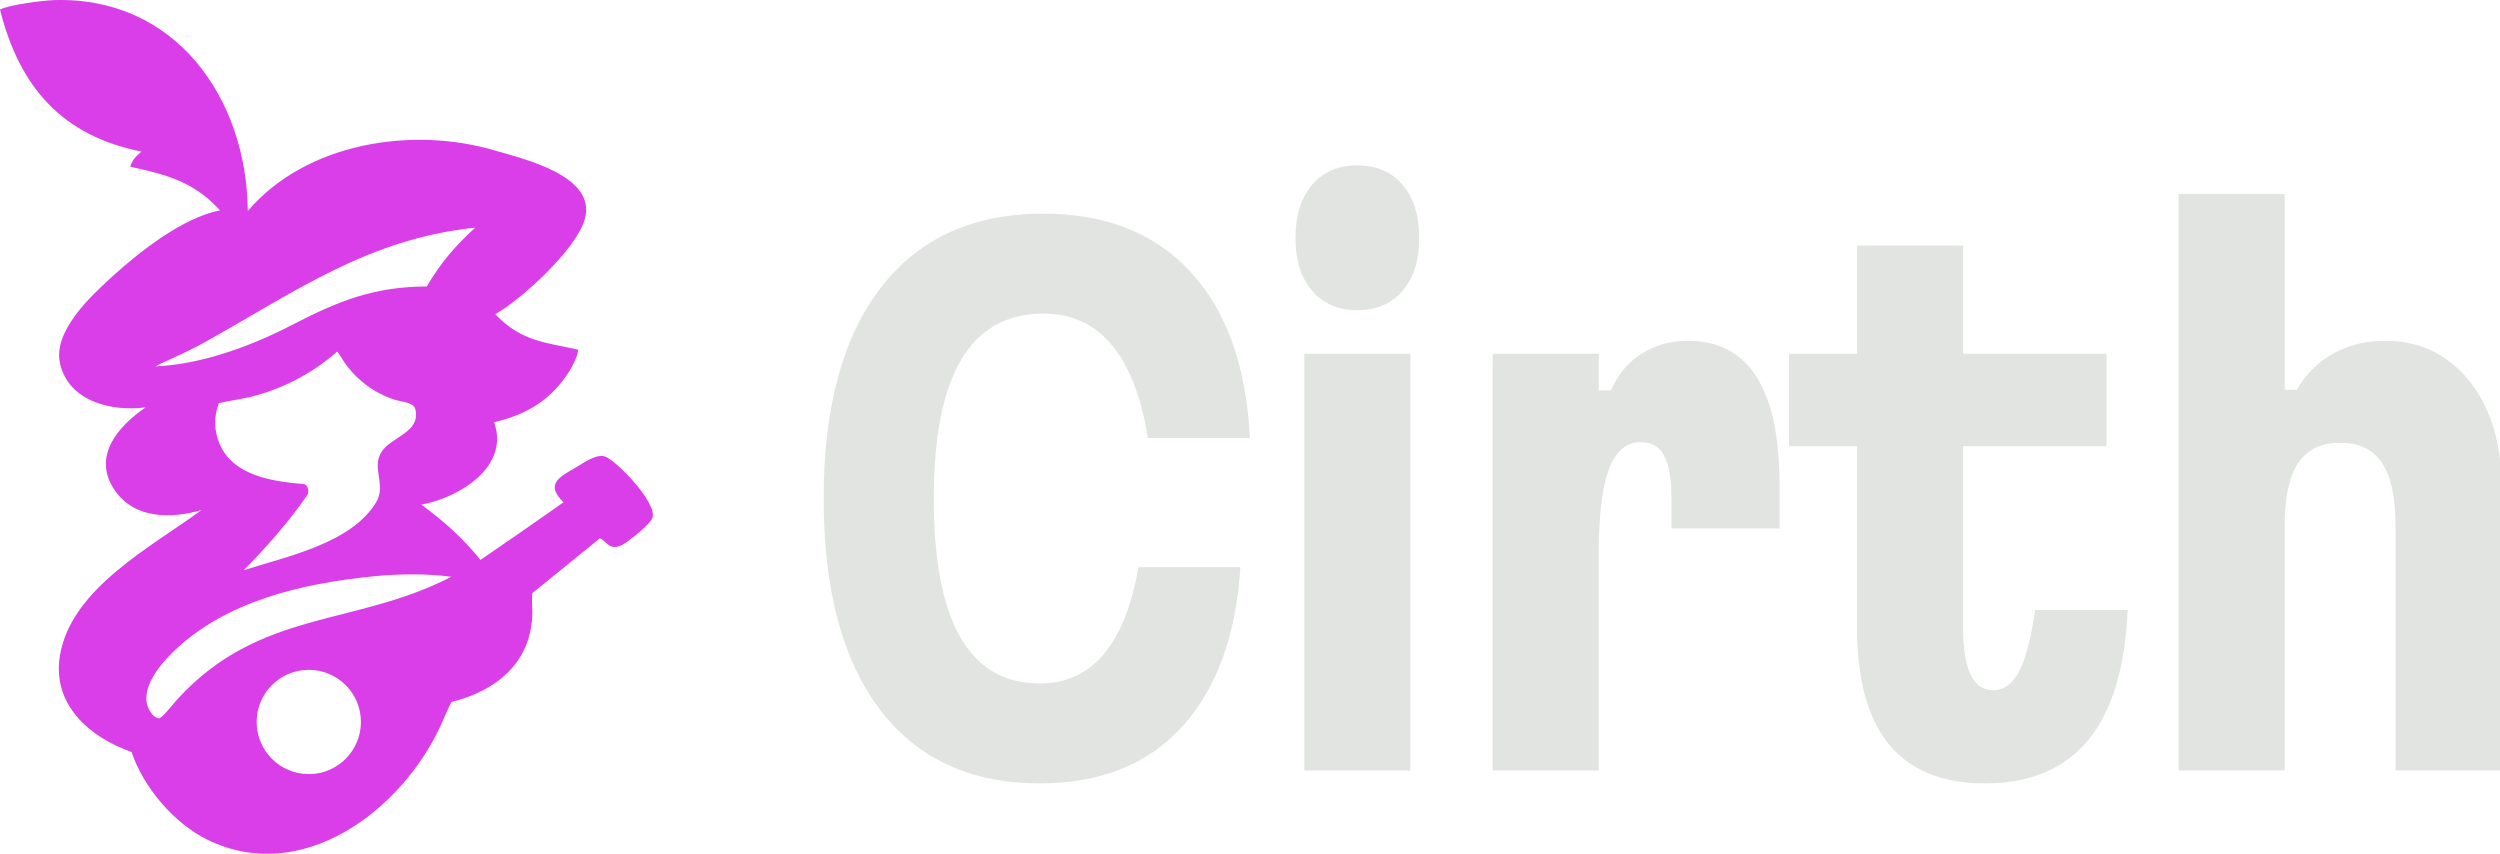
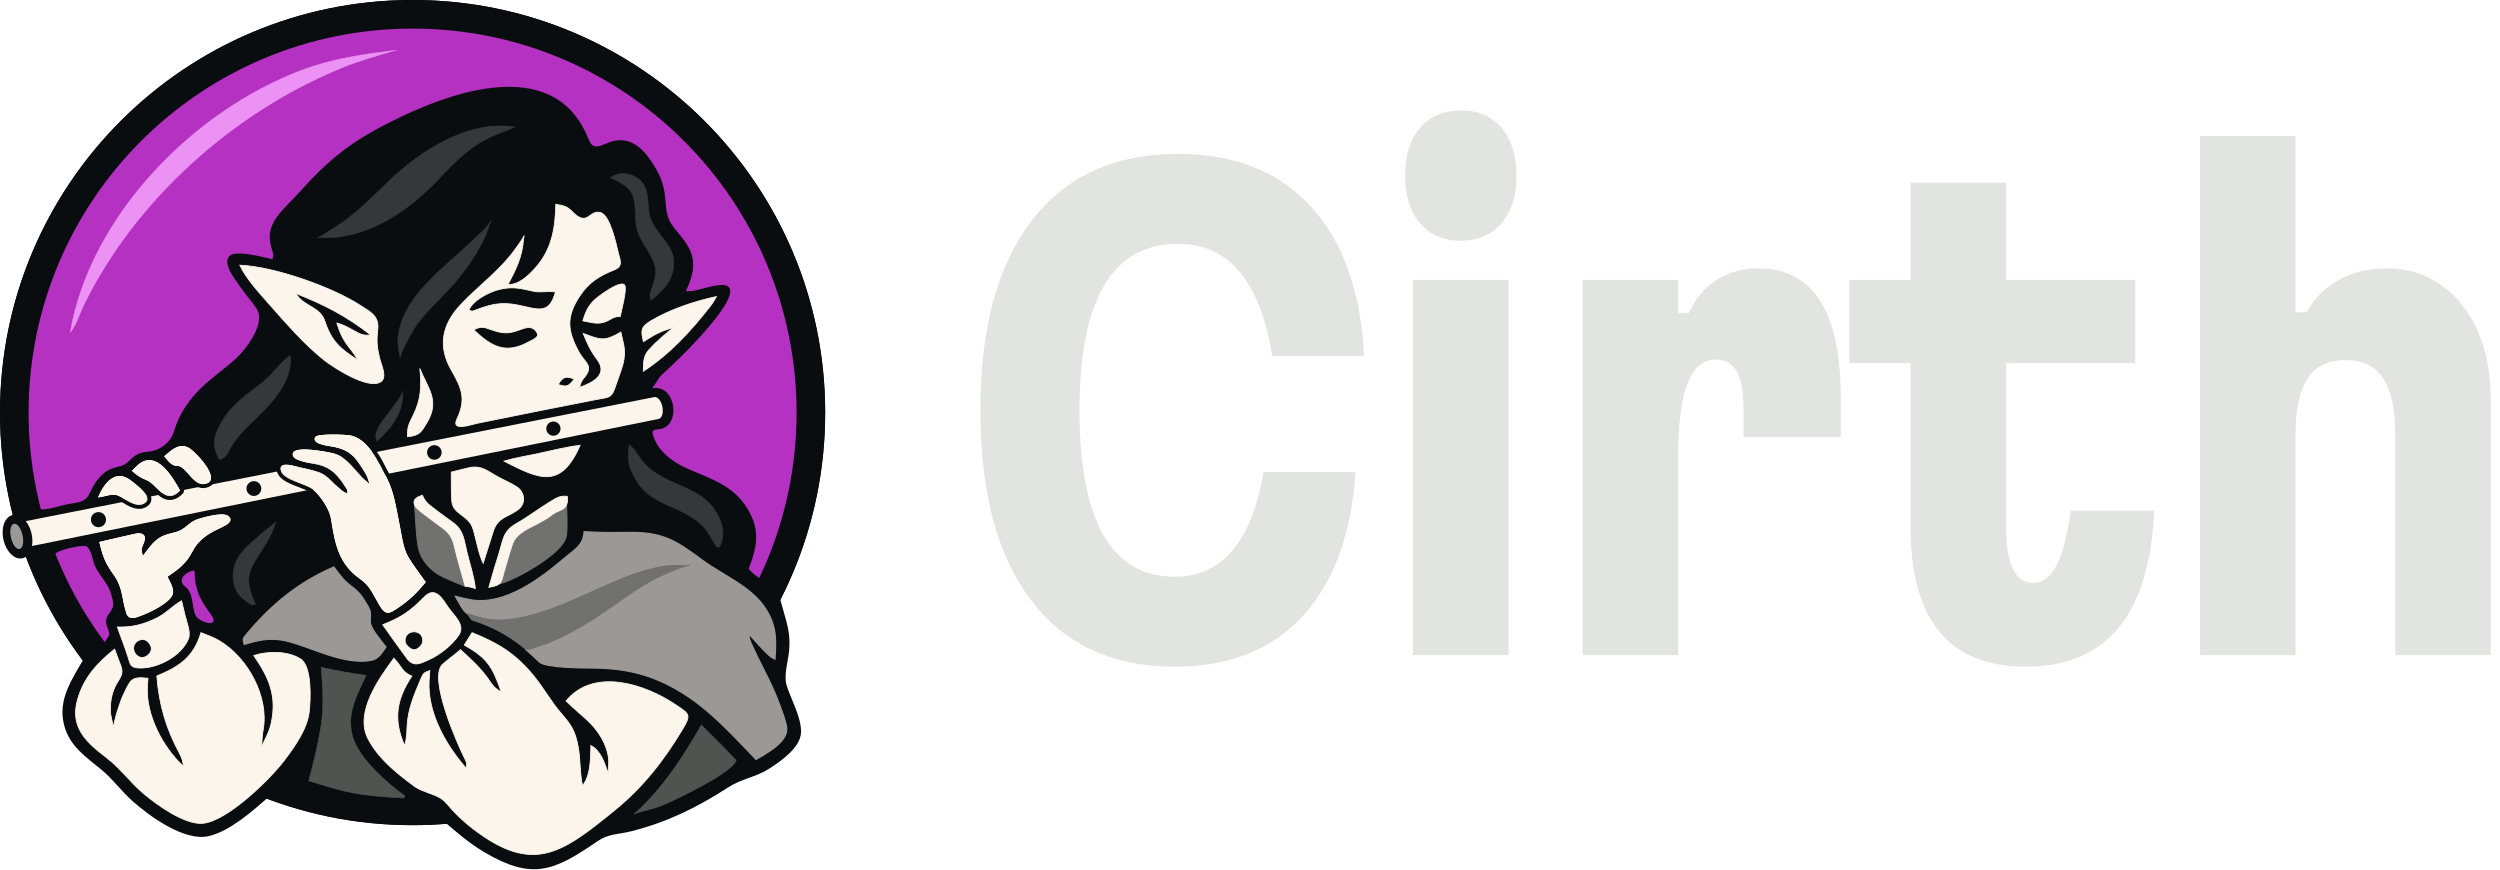
- <svg xmlns="http://www.w3.org/2000/svg" width="316.235" height="108" viewBox="0 0 316.235 108" fill="none" role="img" aria-label="Cirth">
-   <g transform="translate(0 0) scale(0.27) translate(-108.06 -56.004)" fill="#D93EE9">
-     <path d="M133.41 56.05C190.4 54.31 223.68 102.16 224.15 154.85C251.52 122.78 301.18 115.08 339.86 126.49C353.45 130.5 388.11 138.41 381.96 158.95C377.68 173.25 352.12 196.42 340.09 203.19C352.15 215.96 363.6 216.43 378.88 219.81C378.95 222.41 376.17 227.76 374.77 229.95C366.21 243.38 354.82 250.28 339.54 253.8C347.04 274.77 322.98 289.23 305.49 292.42C316.76 300.87 324.38 307.57 333.16 318.32C346.2 309.43 359.17 300.43 372.08 291.33C363.2 282.8 370.25 279.42 377.97 274.93C381.52 272.86 387.23 268.6 391.44 269.85C396.24 271.27 416.37 291.64 413.69 298.76C412.6 301.67 402.25 310.02 399.35 311.39C393.31 314.24 392.17 309.26 389.07 308.22C378.58 316.76 368.05 325.27 357.55 333.81C356.96 335.17 357.49 340.79 357.47 342.74C357.27 366.22 340.78 379.61 319.6 384.86C317.9 387.95 315.97 392.78 314.43 396.11C296.06 435.79 249.52 471.11 205.13 449.36C189.58 441.73 175.14 424.71 169.71 408.32C150.03 401.43 132.44 386.16 136.11 363.31C141.19 331.74 179.05 312.21 202.46 294.97C188.36 299.04 171.16 299.27 161.86 285.74C150.96 269.88 163.33 255.74 176.29 246.85C160.15 248.99 139.99 243.92 136.15 226.11C132.93 211.19 150.45 194.85 160.44 185.76C173.56 173.83 193.59 158.02 211.13 154.54C199.06 141.21 185.78 137.64 169.07 134.14C170.36 130.41 171.41 129.68 174.33 126.99C137.56 119.77 117.22 97.12 108.06 60.49C112.22 58.25 128.19 56.2 133.41 56.05ZM210.59 244.91C208.15 251.12 208.32 258.04 211.01 264.14C217.61 279.16 236.11 281.56 250.34 282.79C252.29 282.96 253.07 286.42 252.06 287.89C243.39 300.49 232.98 312.28 222.23 323.15C242.33 316.71 272.61 310.61 284.27 291.35C289.19 283.23 281.95 275.37 286.8 267.72C291.33 260.58 305.42 258.59 302.61 247.59C301.8 244.44 295.98 244.22 293.05 243.29C283.64 240.3 275.5 234.27 269.75 226.24C269.23 225.52 266.48 221.02 265.99 220.73C254.3 231.03 240.28 238.32 225.14 242.01C220.62 243.11 214.46 243.87 210.59 244.91ZM191.14 383.62C229.92 341.27 274.23 349.66 319.47 326.22C308.04 324.64 294.29 324.87 282.82 326.02C249.44 329.38 213.13 337.64 188.51 362.07C182.08 368.45 171.99 380.84 179 390.18C179.98 391.48 181.03 392.38 182.68 392.55C184.48 391.88 189.32 385.61 191.14 383.62ZM180.92 227.65C202.33 226.75 225.62 218.2 244.44 208.46C266.46 197.07 282.92 190.33 308.02 190.21C314.64 179 321.03 171.47 330.67 162.68C281.53 167.71 247.38 191.94 205.97 215.24C200.26 218.45 194.39 221.36 188.41 224.04C186.86 224.74 181.91 227.02 180.92 227.65ZM252.72 418.67C266.22 418.67 277.15 407.73 277.15 394.24C277.15 380.75 266.22 369.81 252.72 369.81C239.23 369.81 228.3 380.75 228.3 394.24C228.3 407.73 239.23 418.67 252.72 418.67Z" />
+ <svg xmlns="http://www.w3.org/2000/svg" width="310.469" height="108" viewBox="0 0 310.469 108" role="img" aria-label="Cirth">
+   <g transform="translate(0 -2.687) scale(0.09) translate(-53.29 0)">
+     <g fill="#090D10" fill-rule="evenodd">
+       <path d="M68.64 743.36 C46.52 755.4 65.81 808.26 86.69 797.18 C89.27 795.81 85.47 796.42 93.09 799.98 C106.87 836.12 123.61 872.53 146.55 903.79 C153.8 913.67 160.8 922.57 165.86 933.78 C166.22 934.56 166.8 935.37 167.37 936.02 C167.07 936.4 166.77 936.77 166.47 937.14 C167.42 937.46 168.38 937.79 169.34 938.11 C152.97 966.59 132.88 994.76 141.58 1029.68 C149.09 1059.8 172.02 1074.25 194.15 1092.66 C208.97 1104.99 220.83 1121.53 235.48 1134.66 C259.18 1155.9 307.45 1191.05 340.71 1183.7 C370.4 1177.14 401.8 1148.88 424.38 1129.23 C428.73 1131.54 422.8 1130.94 428.81 1130.53 C438.51 1129.87 454.93 1140.19 465.31 1143.2 C519.34 1158.82 576.61 1167.45 632.88 1164.6 C642.14 1164.13 650.92 1164.39 660.06 1164.24 C662.28 1164.2 664.02 1163.88 666.17 1163.49 C684.43 1179.09 700.5 1193.25 721.33 1205.6 C787.67 1244.95 817.66 1231.93 877.3 1190.89 C893.3 1179.88 906.68 1181.35 924.52 1176.84 C974.33 1164.22 1016 1143.64 1058.89 1115.82 C1076.24 1104.56 1095.98 1102.33 1113.81 1091.04 C1130.28 1080.61 1158.26 1061.37 1158.63 1040.04 C1158.98 1018.97 1144.75 995.15 1138.66 975.27 C1134.39 961.35 1141.01 942.07 1142.21 927.32 C1143.93 906.15 1140.44 894.22 1134.77 874.24 C1132.77 867.19 1130.77 860.13 1128.77 853.08 C1252.27 608.01 1178.95 305.02 957.73 142.63 C769.92 4.77 512.45 -4.85 317.39 123.97 C292.44 140.45 269.72 155.14 247.32 175.27 C89.29 317.26 21.54 529.59 73.18 736.46 C74.22 740.6 73.74 736.34 68.64 743.36 Z" />
+     </g>
+     <circle cx="622.61" cy="599.16" r="569.32" fill="#090D10" />
+     <circle cx="622.61" cy="599.16" r="535.85" fill="#B431C1" />
+     <ellipse cx="77.44" cy="770.39" rx="19.87" ry="30.6" transform="rotate(-13 77.44 770.39)" fill="#090D10" />
+     <g fill="#090D10" fill-rule="evenodd">
+       <path d="M909.61 139.07 C711.83 16.5 466.18 33.01 283.35 174.87 C132.04 292.27 53.62 491.39 83.29 680.37 C142.56 1057.96 557.99 1262.15 891.74 1074.12 C1003.29 1011.27 1080.06 915.08 1128.21 797.39 C1226.7 556.67 1129.29 275.19 909.61 139.07 Z M321.61 817.41 C322.37 844.35 328.67 856.28 344.24 877.53 C358.81 897.43 327.72 889.2 323.03 878.68 C317.42 866.07 320.77 848.36 308.81 839.29 C295.02 828.84 314.33 816.18 321.61 817.41 Z M196.81 917.51 C190.25 912.21 181.89 897.89 176.93 890.3 C157.74 860.93 141.49 829.69 128.44 797.13 C125.48 789.75 164.6 781.91 170.88 783.23 C179.19 784.97 180.78 802.76 184.03 810.07 C190.63 824.96 201.88 833.31 206.7 850.01 C210.19 862.1 211.84 866.3 203.76 876.63 C192.95 890.47 207.59 900.59 203.18 907.75 C201.07 911.17 198.87 913.82 196.81 917.51 Z M1086.36 814.93 C1097.61 785.53 1102.61 762.12 1085.57 733.22 C1066.07 700.15 1035.42 691.03 1002.66 676.9 C981.93 667.95 959.08 651.31 953.76 627.97 C952.37 621.85 961.27 622.6 965.71 621.56 C992.3 615.34 985.91 563.69 956.73 565.16 C955.48 565.23 954.23 565.28 952.99 565.33 C959.47 558.46 961.03 551.33 968.69 544.88 C983.56 532.36 1090.02 430.23 1053.32 423.39 C1042.49 421.37 1021.2 429.29 1009.66 431.24 C1006.31 431.8 1003.13 431.7 999.76 431.7 C1011.35 406.36 1015.53 386.41 997.79 362.26 C983.1 342.28 973.88 338.7 971.97 311.46 C970.42 289.42 967.43 277.39 955.77 258.31 C940.89 233.96 921.07 214.39 891.07 227.43 C867.61 237.62 869.82 229.62 860.35 210.53 C805.27 99.46 650.12 165.91 570.55 209.43 C529.42 231.92 499.51 257.97 468.52 292.81 C458.27 304.33 445.59 315.84 436.38 327.87 C424.7 343.14 422.66 357.89 429.05 375.76 C430.96 381.09 430.66 382.22 429.22 387.5 C417.17 384.95 379.2 374.39 370.14 382.96 C359.39 393.14 377.93 415.63 384.17 424.73 C391.38 435.25 400.1 444.98 407.07 455.37 C420.79 475.82 392.99 511.78 378.17 525.24 C359.91 541.83 340.31 554.14 323.44 572.79 C310.07 587.57 299.07 605.23 293.63 624.44 C290.31 636.14 281.42 645.36 270.19 650.1 C256.54 655.85 248.47 650.01 235.31 662.23 C225.97 670.89 225.91 671.76 213.33 674.64 C195.14 678.82 184.58 694 177.32 709.94 C171.02 723.77 160.11 723.03 146.76 725.51 C139.76 726.81 111.71 735.78 107.15 731.76 C104.38 729.31 95.24 672.17 94.3 664.59 C58.97 379.34 256.55 117.88 540.34 73.21 C646.11 56.55 733.32 67.51 831.96 109.7 C1010.33 185.99 1129.23 349.4 1151.81 541.33 C1161.58 624.37 1154.97 704.02 1124.55 782.45 C1119.5 795.45 1113.44 811.9 1106.09 823.59 C1102.77 828.89 1101.55 828.18 1096.29 824.26 C1092.7 821.58 1089.51 818.11 1086.36 814.93 Z" />
+     </g>
+     <g fill="#090D10" fill-rule="evenodd">
+       <path d="M1191.93 599.16 A569.32 569.32 0 1 1 53.29 599.16 A569.32 569.32 0 1 1 1191.93 599.16 Z M1152.46 599.16 A529.85 529.85 0 1 1 92.76 599.16 A529.85 529.85 0 1 1 1152.46 599.16 Z" />
+     </g>
+     <g fill="#ED92F5" fill-rule="evenodd">
+       <path d="M150.09 488.8 C158.48 479.04 163.28 462.48 169.11 450.54 C239.98 305.5 375.83 184.46 524.57 123.66 C549.43 113.49 575.04 106.4 600.75 98.85 C555.13 104.76 513.33 110.21 469.85 126.55 C320.12 182.8 177.51 327.94 150.09 488.8 Z" stroke="#ED92F5" stroke-width="0.45" stroke-linecap="round" stroke-linejoin="miter" paint-order="stroke fill" />
+     </g>
+     <g fill="#9B9896" fill-rule="evenodd">
+       <path d="M585.85 922.58 C579.76 914.36 564.3 897.29 564.21 887.59 C564.1 875.56 566.43 875.45 559.71 864.11 C552.28 851.55 548.82 846.64 536.93 837.89 C527.34 830.84 521.05 821.56 514.01 812.16 C464.69 833.37 427.18 864.48 392.89 905.62 C387.97 911.51 388.29 912.05 390.33 919.12 C424.87 908.29 440.24 910.1 473.94 922.24 C501.03 931.99 535.24 946.17 564.55 941.25 C575.64 939.4 580.06 931.12 585.85 922.58 Z M681.66 852.65 C685.02 858.49 694.09 877.64 700.98 877.91 C710.45 878.29 720.94 883.7 731.17 884.89 C774.9 890 835.5 861.57 875.19 843.82 C910.67 827.97 952.12 808.3 991.81 809.55 C994.57 809.64 996.81 810.1 999.48 810.69 C986.98 817.29 973.33 820.08 960.43 826.75 C925.65 844.72 894.21 870.68 860.67 891.28 C837.98 905.21 816.38 916.6 790.12 922.19 C786.19 923.02 782.55 924.73 778.83 926.2 C785.58 931.82 791.42 937.85 797.89 943.6 C806.53 951.29 856.58 951.62 869.56 951.66 C916.35 951.8 952.49 960.28 992.73 984.68 C1032.77 1008.95 1064.35 1044.35 1096.55 1077.85 C1110.58 1069.59 1140.48 1053.8 1138.88 1034.78 C1138.12 1025.75 1132.42 1011.58 1129.27 1002.72 C1118.7 972.96 1102.06 945.48 1089.47 916.7 C1087.37 911.89 1087.16 910.08 1086.82 904.9 C1095.41 914.14 1104.55 925.08 1113.7 933.54 C1116.6 936.22 1119.18 937.75 1122.64 939.55 C1124.51 913.45 1125.12 894.25 1110.56 870.99 C1090.25 838.54 1051.18 824.23 1021.54 802.08 C984.33 774.27 965.71 763.46 917.94 764.52 C898.08 764.96 879.18 764.61 859.35 763.5 C857.61 782.73 846.98 787.44 833.52 798.87 C799.3 827.92 749.97 865.94 702.32 857.36 C695.38 856.11 688.51 854.32 681.66 852.65 Z M83.57 768.4 C85.63 777.54 84.09 785.68 80.14 786.57 C76.19 787.46 71.32 780.77 69.25 771.62 C67.19 762.48 68.73 754.34 72.68 753.45 C76.63 752.56 81.5 759.25 83.57 768.4 Z" stroke="#9B9896" stroke-width="1.65" stroke-linecap="round" stroke-linejoin="miter" paint-order="stroke fill" />
+     </g>
+     <g fill="#71716F" fill-rule="evenodd">
+       <path d="M1005.74 809.68 C994.97 811.76 983.21 809.21 971.66 811.01 C936.65 816.48 907.72 829.65 875.74 843.92 C829.29 864.65 763.11 896.92 712.03 881.13 C707.32 879.68 702.54 878.32 697.88 876.75 C699.99 879.65 702.27 882.43 704.48 885.25 C732.46 894.08 754.28 905.82 777.14 924.37 C781.4 927.83 787.47 924.21 792.29 922.78 C828.87 911.9 862.03 891.28 893.2 869.79 C919.11 851.94 943.1 833.55 972.34 821.3 C981.9 817.29 995.68 810.83 1005.74 809.68 Z M625.58 729.65 C626.83 747.05 627.36 766.61 630.19 783.68 C633.34 802.71 648.31 818.62 665.39 826.38 C675.13 830.8 685.04 834.85 694.95 838.88 C689.62 819.42 684.77 799.09 678.83 779.89 C673.14 761.47 657.53 753.6 642.94 742.6 C637.18 738.25 631.39 733.94 625.58 729.65 Z M835.14 727.73 C816.41 739.59 797.77 750.51 778.76 761.83 C759.38 773.38 758.08 788.98 751.98 808.94 C749.32 817.67 746.67 826.39 744.08 835.14 C766.43 828.82 831.6 792.99 834.82 768.95 C836.56 755.94 835.5 740.91 835.14 727.73 Z" stroke="#71716F" stroke-width="1.4" stroke-linecap="round" stroke-linejoin="miter" paint-order="stroke fill" />
+     </g>
+     <g fill="#505451" fill-rule="evenodd">
+       <path d="M1069.14 1078.97 C1053.35 1062.39 1037.44 1046.26 1021.03 1030.29 C996.55 1073.31 968.44 1116.5 931.61 1150.21 C930.57 1151.17 929.5 1152.05 928.41 1152.96 C941.61 1147.93 955.13 1146.31 968.57 1140.52 C988.72 1131.84 1059.5 1097.98 1068.23 1080.74 C1068.54 1080.15 1068.84 1079.56 1069.14 1078.97 Z M496.47 950.69 C499.08 981.39 500.61 1007.93 495.17 1038.52 C491.01 1061.96 485.6 1084.2 479.43 1107.16 C507.13 1116.06 532.12 1123.81 561.21 1127.11 C577.72 1128.98 593.95 1130.15 610.54 1131.05 C610.93 1130.02 611.34 1129 611.75 1127.98 C586.54 1109.88 547.78 1075.91 539.54 1045.06 C533.94 1024.05 538.56 1005.89 546.97 986.64 C550.62 978.27 554.54 970.04 558.47 961.79 C537.27 958.9 517.35 955.34 496.47 950.69 Z" stroke="#505451" stroke-width="0.8" stroke-linecap="round" stroke-linejoin="miter" paint-order="stroke fill" />
+     </g>
+     <g fill="#343838" fill-rule="evenodd">
+       <path d="M400.97 864.85 C402.59 864.34 404.2 863.83 405.82 863.32 C389.79 828.77 395.37 818.29 415.32 787.9 C423.67 775.18 429.22 764.96 433.76 750.3 C420.65 760.92 406.1 772.67 393.98 784.3 C377.91 799.73 369.65 820.26 378.38 842.08 C382.85 853.25 391.43 858.5 400.97 864.85 Z M921.32 643.81 C919.01 667.41 920.34 674.8 932.86 695.22 C951.66 725.9 992.18 728.13 1018.41 751.39 C1029.03 760.81 1032.36 768.05 1039.13 779.94 C1044.46 789.27 1047.09 784.15 1049.36 776.47 C1055.78 754.72 1039.91 728.39 1022.74 716.07 C998.76 698.87 970.32 695.02 947.6 674.47 C939.07 666.75 935.71 660.76 929.42 651.57 C926.84 647.81 924.89 646.52 921.32 643.81 Z M573.39 638.5 C592.26 621.57 608.66 601.53 608.58 574.96 C608.58 572.74 608.76 571.79 609.37 569.68 C607.12 577.4 593.59 594.29 588.22 601.46 C582 609.78 569.11 624.39 572.46 635.32 C572.78 636.38 573.08 637.44 573.39 638.5 Z M453.55 520.37 C440.14 529.69 430.52 545.18 417.37 555.94 C395.94 573.47 375.59 585.1 360.59 609.75 C348.6 629.48 344.2 643.53 356.37 664.19 C366.23 660.2 366.79 656.25 371.65 647.42 C382.08 628.42 403.16 611.24 418.32 595.47 C437.12 575.92 457.59 548.88 453.55 520.37 Z M605.23 523.87 C607.3 514.22 616.44 498.1 621.36 489.01 C635.3 463.28 662.2 442.03 681.26 419.54 C696.22 401.87 712.45 378.56 722.11 357.51 C725.66 349.75 727.42 341.58 731.62 334.13 C724.62 344.6 711.07 356.38 701.73 365.26 C665.26 399.96 611.71 437.3 603.13 490.58 C601.32 501.82 602.84 508.43 604.86 519.27 C605.16 520.87 605.19 522.26 605.23 523.87 Z M895.58 275.31 C927.81 288.46 929.5 298.69 930.39 331.48 C931.14 358.98 945.36 367.71 954.89 390.4 C961.72 406.68 955.69 417.42 951.11 432.65 C949.52 437.94 950.08 438.75 951.66 443.81 C969.11 430.27 981.96 416.93 983 393.39 C984.25 364.98 952.29 350.87 948.78 322.32 C946.26 301.73 948.79 279.98 924.2 271.49 C913.56 267.82 904.54 268.63 895.58 275.31 Z M491.07 358.02 C501.72 356.99 511.33 358.42 522.37 356.65 C578.06 347.68 620.49 316.59 658.6 276.86 C681.7 252.79 701.94 231.2 733.09 217.52 C743.2 213.08 753.8 209.79 763.81 205.27 C699.76 194.57 632.72 238.26 588.83 280.74 C564.6 304.19 543.35 326.07 514.53 344.23 C507.13 348.9 499.01 354.5 491.07 358.02 Z" stroke="#343838" stroke-width="0.8" stroke-linecap="round" stroke-linejoin="miter" paint-order="stroke fill" />
+     </g>
+     <g fill="#FCF5EB" fill-rule="evenodd">
+       <path d="M596.77 938.15 C576.1 966.09 542.78 1012.75 560.74 1048.57 C575.89 1078.78 608.51 1103.35 635.71 1122.22 C639.44 1118.73 643.17 1115.25 646.9 1111.77 C647.66 1119.67 646.91 1118.85 642.09 1125.01 C641.79 1125.4 641.49 1125.78 641.18 1126.17 C643.54 1126.68 649.52 1127.08 651.01 1128.28 C651.48 1128.66 652.06 1129.35 652.5 1129.8 C648.05 1125.07 649.72 1121.04 651.56 1115.76 C668.47 1138.16 682.88 1155.65 705.34 1172.96 C788.47 1237.02 828.01 1207.35 900.14 1148.97 C940.1 1116.61 968.71 1080.11 995.04 1036.29 C1007.46 1015.64 1004.77 1015.26 985.56 1002.29 C943.41 973.83 872.86 950.49 834.4 997.01 C844.11 1006.89 854.27 1014.84 864.23 1024.2 C879.07 1038.14 891.17 1057.05 893.12 1077.8 C893.67 1083.66 892.41 1090.8 892.46 1096.97 C887.89 1083.17 882.11 1065.39 868.61 1058.6 C868.25 1074.55 868.39 1096.18 859.85 1109.97 C858.96 1111.41 858.08 1112.86 857.19 1114.3 C853.13 1096.56 854.44 1078.37 851.1 1060.17 C847.31 1039.56 841.94 1030.43 828.29 1014.95 C813.96 998.7 803.31 978.76 789.24 961.81 C764.14 931.56 740.73 917.27 704.7 902.81 C701.15 908.52 697.56 914.22 693.95 919.9 C726.3 938.13 732.93 950.31 744.94 984.68 C734.9 979.03 733.38 975.77 727 966.65 C716.29 951.34 702.42 938.91 688.74 926.33 C680.73 933.27 671.95 939.49 664.11 946.4 C643.85 964.24 683.77 1055.25 694.62 1076.67 C697.43 1082.21 697.59 1084.11 696.89 1090.25 C668.5 1057.94 643.15 1013.62 645.39 969.46 C645.64 964.66 646.04 959.85 646.39 955.06 C637.69 958.26 637.39 958.73 633.75 967.26 C625.06 987.59 616.04 1008.86 615.03 1031.44 C614.58 1041.53 614.64 1048.78 611.58 1058.63 C595.73 1022.71 600.39 994.65 621.65 962.76 C608.14 957.29 607.59 949.64 598.43 939.92 C597.88 939.33 597.33 938.74 596.77 938.15 Z M403.46 934.4 C424.42 964.95 435.54 989.65 427.54 1027.47 C424.83 1040.29 419.34 1048.55 414.38 1060.2 C414.95 1051.89 414.88 1045.23 416.42 1036.9 C424.84 991.62 395.22 937.48 356.52 914.35 C348.3 909.44 339.51 906.18 330.6 902.8 C320.49 936.62 300.94 949.77 269.67 962.63 C272.85 1002.38 282.2 1034.59 301.14 1069.75 C304.51 1076 305.58 1080.34 306.42 1087.35 C277.77 1060.81 254.32 1016.09 256.71 976.45 C256.93 972.89 257.23 969.32 257.51 965.76 C234.02 963.07 233.46 967.94 223.76 987.93 C218.72 998.32 210.6 1023.98 209.61 1035.22 C209.17 1026.03 205.6 1018.92 205.6 1009.19 C205.61 992.93 208.83 981.18 217.66 967.59 C224.87 956.5 220.85 951.1 216.67 939.72 C214.93 934.99 213.2 930.26 211.48 925.52 C187.34 944.93 168.76 964.87 160.16 995.57 C149.38 1034.03 173.37 1054.73 200.86 1075.76 C219.23 1089.82 233.1 1109.3 250.99 1124.5 C269.53 1140.24 308.16 1168.12 333.06 1165.95 C366.69 1163.01 425.48 1105.57 445.64 1079 C459.98 1060.09 477.27 1035.81 480.01 1011.84 C481.96 994.86 483.95 949.07 467.93 939.02 C450.02 927.8 422.73 928.11 403.46 934.4 Z M303.82 858.83 C290.62 866.47 282.07 876.9 267.53 883.69 C249.6 892.06 235.04 895.56 215.28 895.07 C219.93 908.75 225.47 922.23 229.79 935.96 C233.2 946.79 232.66 951.42 246.45 951.65 C271.33 952.06 303.29 935.17 313.21 911.58 C316.98 902.63 311.14 888.98 308.85 879.62 C307.16 872.7 305.51 865.76 303.82 858.83 Z M257.23 933.98 C245.16 944.1 232.64 927.63 239.71 917.66 C243.56 912.21 252.1 910.08 257.13 915.15 C263.1 921.17 264.4 927.96 257.23 933.98 Z M581.41 891.92 C592.33 907.29 603.31 922.89 614.5 938.04 C623.94 950.82 633.12 945.62 645.41 940.04 C660.4 933.23 677.44 919.72 686.57 905.91 C695.75 892 679.64 879.42 672.16 868.39 C664.33 856.86 654.12 838.12 639.26 853.14 C619.34 873.28 607.91 881.35 581.41 891.92 Z M624.52 926.42 C619.65 926.21 612.81 919.83 612.35 915.05 C610.72 897.88 637.22 896.64 636.65 914.47 C636.48 919.57 629.81 926.65 624.52 926.42 Z M250.25 798.18 C246.99 787.99 247.66 787.62 251.52 778.03 C255.65 767.77 248.8 764.95 239.82 766.92 C223.54 770.49 207.27 774.39 191.02 778.11 C195.59 797.46 199.1 806.74 210.85 822.99 C223.5 840.49 221.88 856.85 228.22 876.07 C231.68 886.55 243.46 880.47 250.83 877.68 C261.26 873.73 291.01 859.49 291.58 847.22 C291.92 840.12 286.81 831.69 283.61 825.54 C299.97 814.01 308.87 808.32 318.59 790.14 C328.69 771.25 343.24 764.37 361.61 755.65 C366.63 753.27 375.53 747.59 367.54 742.06 C360.16 736.95 335.15 743.97 326.58 746.65 C314 750.59 309.64 761.14 296.1 764.53 C278.97 768.81 271.91 770.61 260.24 784.99 C256.78 789.25 253.54 793.79 250.25 798.18 Z M836.08 714.76 C826.76 713.57 822.03 716.42 814.18 721.12 C797.65 731.03 782.65 742.71 765.68 752.35 C747.27 762.81 747.57 774.84 741.79 793.38 C736.93 808.96 732.08 824.59 727.8 840.35 C747.6 837.1 744.57 832.74 749.89 815.57 C753.42 804.18 756.61 791.9 760.53 780.75 C766.26 764.49 784.86 758.47 798.74 750.49 C806.11 746.25 811.32 744.17 816.69 737.27 C830.56 733.79 838.15 729.69 836.08 714.76 Z M695.26 839 C700.98 839.46 703.83 840.14 709.25 842.03 C707.56 825.2 701.45 807.7 697.48 791.08 C693.71 775.34 693.04 761.82 679.18 751.5 C668.11 743.25 656.3 735.15 645.63 726.44 C640.58 722.32 638.83 718.85 636 713.18 C628.89 715.65 621.75 718.77 625.69 727.93 C627.65 732.5 656.99 753.25 663.02 757.73 C679.51 769.98 678.69 779.13 683.59 797.62 C687.27 811.48 691.34 825.21 695.26 839 Z M189.47 715.53 C207.15 712.77 210.09 707.59 226.56 718.72 C234.09 723.8 246.37 730.18 254.57 722.3 C262.54 714.64 239.22 697.84 233.76 693.52 C212.61 676.81 197.74 696.83 189.47 715.53 Z M675.98 681.32 C676.15 694.18 675.7 708.4 676.67 721.1 C678.11 740.07 699.76 740.24 705.75 759.06 C710.76 774.78 712.91 792.24 719.98 807.12 C724.76 792.24 729.35 777.18 734.21 762.36 C740.89 742 756.18 743.49 769.71 731.75 C779.46 723.29 776.84 708.45 766.46 701.66 C758.1 696.19 747.41 691.86 738.47 686.76 C725.37 679.3 716.74 671.69 700.89 675.17 C692.57 677 684.25 679.26 675.98 681.32 Z M236.13 679.49 C243.22 685.61 246.68 688.29 255.49 691.7 C270.22 697.39 280.96 725.65 299.62 708.27 C300.15 707.78 300.68 707.29 301.22 706.79 C291.07 688.59 268.99 650.56 244.57 671.42 C241.63 673.93 238.89 676.77 236.13 679.49 Z M280.65 659.53 C285.08 664.58 290.24 672.45 297.69 672.12 C311.35 671.52 320.87 703.73 338.88 696.25 C356.55 688.91 321.92 652.9 313.52 648.29 C300.52 641.16 290.01 651.66 280.65 659.53 Z M853.87 644.29 C834.17 646.55 813.17 651.99 793.66 656.19 C778.38 659.49 763.76 661.61 748.71 666.15 C798.15 691.59 826.89 705.04 853.87 644.29 Z M640.04 833.06 C632.2 821.86 622.64 809.77 615.82 798.12 C608.76 786.06 606.48 765.14 603.56 751.1 C599.07 729.51 596.45 708.68 586.17 688.89 C575.47 668.29 560.63 634.59 534.89 630.94 C528.5 630.04 491.11 628.48 488.54 633.57 C483.87 642.85 509.91 644.92 514.8 646 C535.98 650.68 542.32 658.54 553.76 676.19 C558.25 683.12 562.35 690.45 563.77 698.66 C545.98 686.51 535.41 662.01 513.8 656.12 C507.4 654.37 451.78 643.08 458.3 659.01 C461.23 666.15 485.65 668.78 493.16 670.72 C511.38 675.41 519.13 685.4 529.6 700.24 C532.65 704.56 534.12 706.15 532.89 711.5 C519.51 707.75 509.44 687.78 493.57 682 C483.67 678.4 470.6 675.95 460.15 673.59 C455.1 672.44 438.26 667.7 441.41 679.41 C444.81 692.08 476.12 696.86 486.08 705.36 C496.36 714.13 508.53 732.37 510.64 745.76 C515.95 779.51 520.72 807.44 550.73 828.44 C564.84 838.3 568.93 850.75 577.44 864.91 C586.12 879.34 590.64 876.01 603.08 867.53 C619.07 856.64 627.69 847.8 640.04 833.06 Z M615.66 632.45 C632.15 630.91 634.64 626.19 642.75 612.44 C660.56 582.26 643.54 565.62 632.6 538.34 C635.05 563.03 634.35 581.16 623.08 603.67 C617.29 615.23 615.13 619.2 615.66 632.45 Z M1041.9 439.03 C1011.58 445.56 977.74 456.85 951.03 472.83 C937.03 481.21 937.56 486.71 941.14 501.31 C957.55 490.81 964.08 487.12 982.9 481.68 C971.76 490.28 958.02 502.06 948.69 512.53 C940.61 521.59 941.29 530.8 940.97 542.16 C977.17 518.75 1007.41 485.79 1033.75 451.89 C1037.01 447.7 1039.34 443.64 1041.9 439.03 Z M857.49 472.54 C872.72 475.55 881.44 478.92 895.66 470.41 C900.95 467.25 903.08 466.71 909.15 466.54 C910.54 459.59 919.33 426.94 914.91 422.83 C908.18 416.56 877.4 439.58 872.1 445.16 C863.92 453.78 860.93 461.43 857.49 472.54 Z M384.16 395.73 C393.14 414.48 410.03 432.87 423.86 448.51 C447.06 474.74 472.55 504.35 499.84 526.17 C513.65 537.22 561.42 567.92 578.64 556.78 C587.97 550.74 579.71 534.03 577.5 525.48 C573.4 509.54 572.76 500.7 574.6 484.39 C576.67 465.98 564.53 460.32 550.88 451.48 C510.79 425.5 431.86 397.85 384.16 395.73 Z M564.86 492.04 C553.69 493.12 550.88 491.15 541.3 485.92 C533.31 481.56 527.03 477.74 518.03 475.69 C523.29 491.7 527.11 499.65 537.81 512.76 C541.46 517.24 544.06 522.12 547.24 526.92 C523.39 511.41 511.08 501.55 501.69 473.4 C495.07 453.57 475.72 453.52 463.84 438.26 C462.86 437 461.88 435.75 460.9 434.5 C501.22 450.41 530.41 465.41 564.86 492.04 Z M820.23 311.74 C819.38 345.3 814.83 374.22 791.45 400.22 C782.32 410.37 768.54 423.49 754.34 422.28 C765.26 401.49 773.95 384.43 775.64 360.49 C775.79 358.28 776.13 356.88 776.79 354.78 C774.09 360.17 768.41 367.87 764.78 372.97 C743.32 403.08 713.72 423.95 688.83 450.43 C663.14 477.76 657.08 507.49 676.08 540.57 C690.33 565.38 696.91 580.68 683.75 608.14 C675.18 626.04 703.86 615.56 711.65 613.97 C765.89 602.9 820.34 592 874.67 581.41 C896.25 577.21 896.92 580.5 904.41 557.76 C910.79 538.38 918.19 525.08 913.66 504.02 C912.52 498.72 911.22 493.43 910 488.14 C887.03 501.53 881.93 498.86 858.01 489.94 C863.7 504.13 868.03 513.58 877.25 525.93 C893 547.05 870.75 558.14 853.05 564.38 C855.14 556.42 855.47 555.86 860.45 549.64 C872.78 534.22 859.78 529.59 852.49 516.21 C836.26 486.43 834.07 467.53 853.33 438.25 C865.83 419.24 880.53 410.38 901.12 402.16 C913.41 397.25 909.04 389.14 906.5 378.67 C903.46 366.13 895.32 327.83 882.61 323.41 C866.3 317.74 864.85 344.27 843.32 322.19 C835.61 314.27 830.73 313.54 820.23 311.74 Z M845.71 553.11 C837.49 562.9 836.04 564.36 823.64 560.47 C829.16 549.8 835.15 548.06 845.71 553.11 Z M706.92 484.91 C717.98 479.67 720.19 481.07 731.28 484.87 C749.3 491.04 755.74 490.51 773.32 483.95 C782.08 480.68 789.83 480.11 794.7 489.8 C797.44 495.25 787.73 498.9 783.92 501.04 C751.24 519.39 731.69 508.5 706.92 484.91 Z M700.34 457.57 C706.23 443.76 728.64 432.5 742.64 429.16 C760.65 424.86 771.72 427.77 789.08 431.68 C799.43 434.02 807.84 431.12 818.25 432.57 C818.75 432.64 819.25 432.71 819.75 432.78 C812.42 458.87 801.79 458.86 777.99 453 C750.2 446.16 736.13 447.37 709.56 457.71 C705.01 459.49 704.78 459.83 700.34 457.57 Z" stroke="#FCF5EB" stroke-width="1.15" stroke-linecap="round" stroke-linejoin="miter" paint-order="stroke fill" />
+     </g>
+     <g>
+       <path d="M88.79 748.92 L956.17 577.78 C960.67 576.89 965.66 582.89 967.32 591.2 C968.98 599.51 966.68 606.96 962.19 607.87 L97.36 783.26 C98.36 777.86 98.16 771.83 96.8 765.92 C95.31 759.47 92.5 753.5 88.79 748.92 Z" fill="#FCF5EB" />
+     </g>
+     <path d="M435.3 679.05 C435.02 680.59 436.96 684.5 437.87 685.81 C444.09 694.81 458.75 699.33 468.6 703.24 C471.81 704.51 474.98 705.77 478.06 707.33 C478.65 707.63 480.82 706.99 481.58 706.85 C484.91 706.25 488.23 705.48 491.56 704.85 C495.22 704.16 498.88 703.32 502.54 702.6 C508.81 701.37 515.05 700.09 521.3 698.78 C524.94 698.02 528.62 697.3 532.27 696.6 C537.8 695.55 543.31 694.23 548.86 693.23 C552.92 692.5 556.97 691.53 561.03 690.74 C566.61 689.64 572.21 688.51 577.78 687.34 C580.32 686.8 582.89 686.27 585.44 685.78 C587.1 685.45 588.8 685.14 590.45 684.76 C590.56 684.73 590.61 684.71 590.72 684.67 C590.03 682.95 588.89 681.03 588.03 679.35 C583.36 670.17 578.43 660.42 572.43 652.04 C571.2 652.05 569.31 652.63 568.03 652.86 C563.51 653.68 558.99 654.61 554.49 655.53 C546.09 657.26 537.65 658.92 529.22 660.52 C515.86 663.06 502.41 665.67 489.09 668.41 C471.19 672.08 453.22 675.58 435.3 679.05 Z M324.36 700.97 C325.32 701.96 329.32 702.91 330.75 703.16 C336.35 704.13 344.49 701.78 347.58 696.71 C347.66 696.58 347.67 696.53 347.72 696.39 C346.89 696.34 344.85 696.88 343.95 697.08 C338.04 698.37 332.03 699.39 326.1 700.6 C325.55 700.71 324.87 700.79 324.36 700.97 Z M306.69 704.42 C304.14 704.99 301.52 705.35 298.98 705.91 C295.36 706.72 291.66 707.27 288.04 708.09 C282.41 709.36 276.49 710.45 270.8 711.5 C270.57 711.54 270.6 711.55 270.42 711.67 C282 722.85 294.37 722.37 305.5 710.98 C307.06 709.39 307.85 706.44 306.69 704.42 Z M219.94 721.56 C220.86 722.32 222.33 723.12 223.37 723.8 C233.59 730.45 247.03 736.52 257.87 727.41 C261.99 723.94 263.41 718.41 261.19 713.43 C259.08 713.67 256.94 714.33 254.82 714.63 C253.14 714.87 251.27 715.31 249.59 715.66 C245.77 716.46 241.94 717.2 238.11 717.96 C232.17 719.15 226.2 720.3 220.24 721.49 C220.14 721.51 220.05 721.53 219.94 721.56 Z" fill="#090D10" fill-rule="evenodd" />
+     <g fill="#FCF5EB" fill-rule="evenodd" stroke="#FCF5EB" stroke-width="1.15" stroke-linecap="round" stroke-linejoin="miter" paint-order="stroke fill">
+       <path d="M250.25 798.18 C246.99 787.99 247.66 787.62 251.52 778.03 C255.65 767.77 248.8 764.95 239.82 766.92 C223.54 770.49 207.27 774.39 191.02 778.11 C195.59 797.46 199.1 806.74 210.85 822.99 C223.5 840.49 221.88 856.85 228.22 876.07 C231.68 886.55 243.46 880.47 250.83 877.68 C261.26 873.73 291.01 859.49 291.58 847.22 C291.92 840.12 286.81 831.69 283.61 825.54 C299.97 814.01 308.87 808.32 318.59 790.14 C328.69 771.25 343.24 764.37 361.61 755.65 C366.63 753.27 375.53 747.59 367.54 742.06 C360.16 736.95 335.15 743.97 326.58 746.65 C314 750.59 309.64 761.14 296.1 764.53 C278.97 768.81 271.91 770.61 260.24 784.99 C256.78 789.25 253.54 793.79 250.25 798.18 Z" />
+       <path d="M189.47 715.53 C207.15 712.77 210.09 707.59 226.56 718.72 C234.09 723.8 246.37 730.18 254.57 722.3 C262.54 714.64 239.22 697.84 233.76 693.52 C212.61 676.81 197.74 696.83 189.47 715.53 Z" />
+       <path d="M236.13 679.49 C243.22 685.61 246.68 688.29 255.49 691.7 C270.22 697.39 280.96 725.65 299.62 708.27 C300.15 707.78 300.68 707.29 301.22 706.79 C291.07 688.59 268.99 650.56 244.57 671.42 C241.63 673.93 238.89 676.77 236.13 679.49 Z" />
+       <path d="M280.65 659.53 C285.08 664.58 290.24 672.45 297.69 672.12 C311.35 671.52 320.87 703.73 338.88 696.25 C356.55 688.91 321.92 652.9 313.52 648.29 C300.52 641.16 290.01 651.66 280.65 659.53 Z" />
+       <path d="M640.04 833.06 C632.2 821.86 622.64 809.77 615.82 798.12 C608.76 786.06 606.48 765.14 603.56 751.1 C599.07 729.51 596.45 708.68 586.17 688.89 C575.47 668.29 560.63 634.59 534.89 630.94 C528.5 630.04 491.11 628.48 488.54 633.57 C483.87 642.85 509.91 644.92 514.8 646 C535.98 650.68 542.32 658.54 553.76 676.19 C558.25 683.12 562.35 690.45 563.77 698.66 C545.98 686.51 535.41 662.01 513.8 656.12 C507.4 654.37 451.78 643.08 458.3 659.01 C461.23 666.15 485.65 668.78 493.16 670.72 C511.38 675.41 519.13 685.4 529.6 700.24 C532.65 704.56 534.12 706.15 532.89 711.5 C519.51 707.75 509.44 687.78 493.57 682 C483.67 678.4 470.6 675.95 460.15 673.59 C455.1 672.44 438.26 667.7 441.41 679.41 C444.81 692.08 476.12 696.86 486.08 705.36 C496.36 714.13 508.53 732.37 510.64 745.76 C515.95 779.51 520.72 807.44 550.73 828.44 C564.84 838.3 568.93 850.75 577.44 864.91 C586.12 879.34 590.64 876.01 603.08 867.53 C619.07 856.64 627.69 847.8 640.04 833.06 Z" />
+     </g>
+     <g>
+       <circle cx="403.61" cy="703.98" r="10.23" fill="#090D10" />
+       <circle cx="652.63" cy="654.16" r="10.06" fill="#090D10" />
+       <circle cx="816.91" cy="621.3" r="9.83" fill="#090D10" />
+       <circle cx="189.14" cy="746.88" r="10.42" fill="#090D10" />
+     </g>
+     <g>
+       <g>
+         <path d="M625.16 1114.78 C638.59 1124.45 658.39 1125.29 669.07 1137.94 L669.07 1149.94 L625.16 1126.78 Z" fill="#090D10" />
+         <path d="M625.16 1114.78 C638.59 1124.45 658.39 1125.29 669.07 1137.94 L669.07 1117.94 L625.16 1094.78 Z" fill="#FCF5EB" stroke="#FCF5EB" stroke-width="1.15" stroke-linejoin="miter" paint-order="stroke fill" />
+       </g>
+       <g>
+         <path d="M809.66 744.05 C814.21 740.8 818.62 737.05 823.89 735.15 L823.89 741.15 L809.66 750.05 Z" fill="#71716F" />
+         <path d="M809.66 744.05 C814.21 740.8 818.62 737.05 823.89 735.15 L823.89 729.15 L809.66 738.05 Z" fill="#FCF5EB" stroke="#FCF5EB" stroke-width="1.15" stroke-linejoin="miter" paint-order="stroke fill" />
+       </g>
+     </g>
  </g>
-   <g transform="translate(104.187 0) scale(0.086) translate(-39 133.25)" fill="#E2E4E1">
+   <g transform="translate(121.75 0) scale(0.076) translate(-39 70.4)" fill="#E2E4E1">
    <path d="M357 1019C255 1019 176.5 982.668 121.5 910C66.5 837.332 39 734 39 600C39 466 67 362.668 123 290C179 217.332 258.668 181 362 181C454 181 526.332 209.668 579 267C631.668 324.332 660.668 405.668 666 511L516 511C496 389 444.668 328 362 328C254.668 328 201 418.668 201 600C201 781.332 253 872 357 872C433.668 872 482 815 502 701L652 701C645.332 802.332 616.668 880.668 566 936C515.332 991.332 445.668 1019 357 1019Z" />
    <path d="M746 387L902 387L902 1000L746 1000ZM824 323C796 323 773.832 313.5 757.5 294.5C741.168 275.5 733 249.668 733 217C733 183.668 741.168 157.5 757.5 138.5C773.832 119.5 796 110 824 110C852 110 874.168 119.5 890.5 138.5C906.832 157.5 915 183.668 915 217C915 249.668 906.832 275.5 890.5 294.5C874.168 313.5 852 323 824 323Z" />
    <path d="M1023 1000L1023 387L1179 387L1179 441L1197 441C1207 417.668 1222 399.668 1242 387C1262 374.332 1284.668 368 1310 368C1400 368 1445 439 1445 581L1445 644L1286 644L1286 599C1286 570.332 1282.332 549.5 1275 536.5C1267.668 523.5 1256.332 517 1241 517C1219.668 517 1204 530.332 1194 557C1184 583.668 1179 625.332 1179 682L1179 1000Z" />
    <path d="M1747 1019C1621.668 1019 1559 942.668 1559 790L1559 523L1459 523L1459 387L1559 387L1559 228L1715 228L1715 387L1926 387L1926 523L1715 523L1715 790C1715 851.332 1729.668 882 1759 882C1775 882 1787.832 872.668 1797.5 854C1807.168 835.332 1815 805.332 1821 764L1957 764C1949.668 934 1879.668 1019 1747 1019Z" />
    <path d="M2351 640C2351 598 2344.332 567.168 2331 547.5C2317.668 527.832 2297.332 518 2270 518C2242 518 2221.332 527.832 2208 547.5C2194.668 567.168 2188 598 2188 640L2188 1000L2032 1000L2032 152L2188 152L2188 440L2206 440C2218.668 417.332 2236.332 399.668 2259 387C2281.668 374.332 2307.332 368 2336 368C2370 368 2399.832 377 2425.5 395C2451.168 413 2471.168 438 2485.5 470C2499.832 502 2507 539.332 2507 582L2507 1000L2351 1000Z" />
  </g>
</svg>
